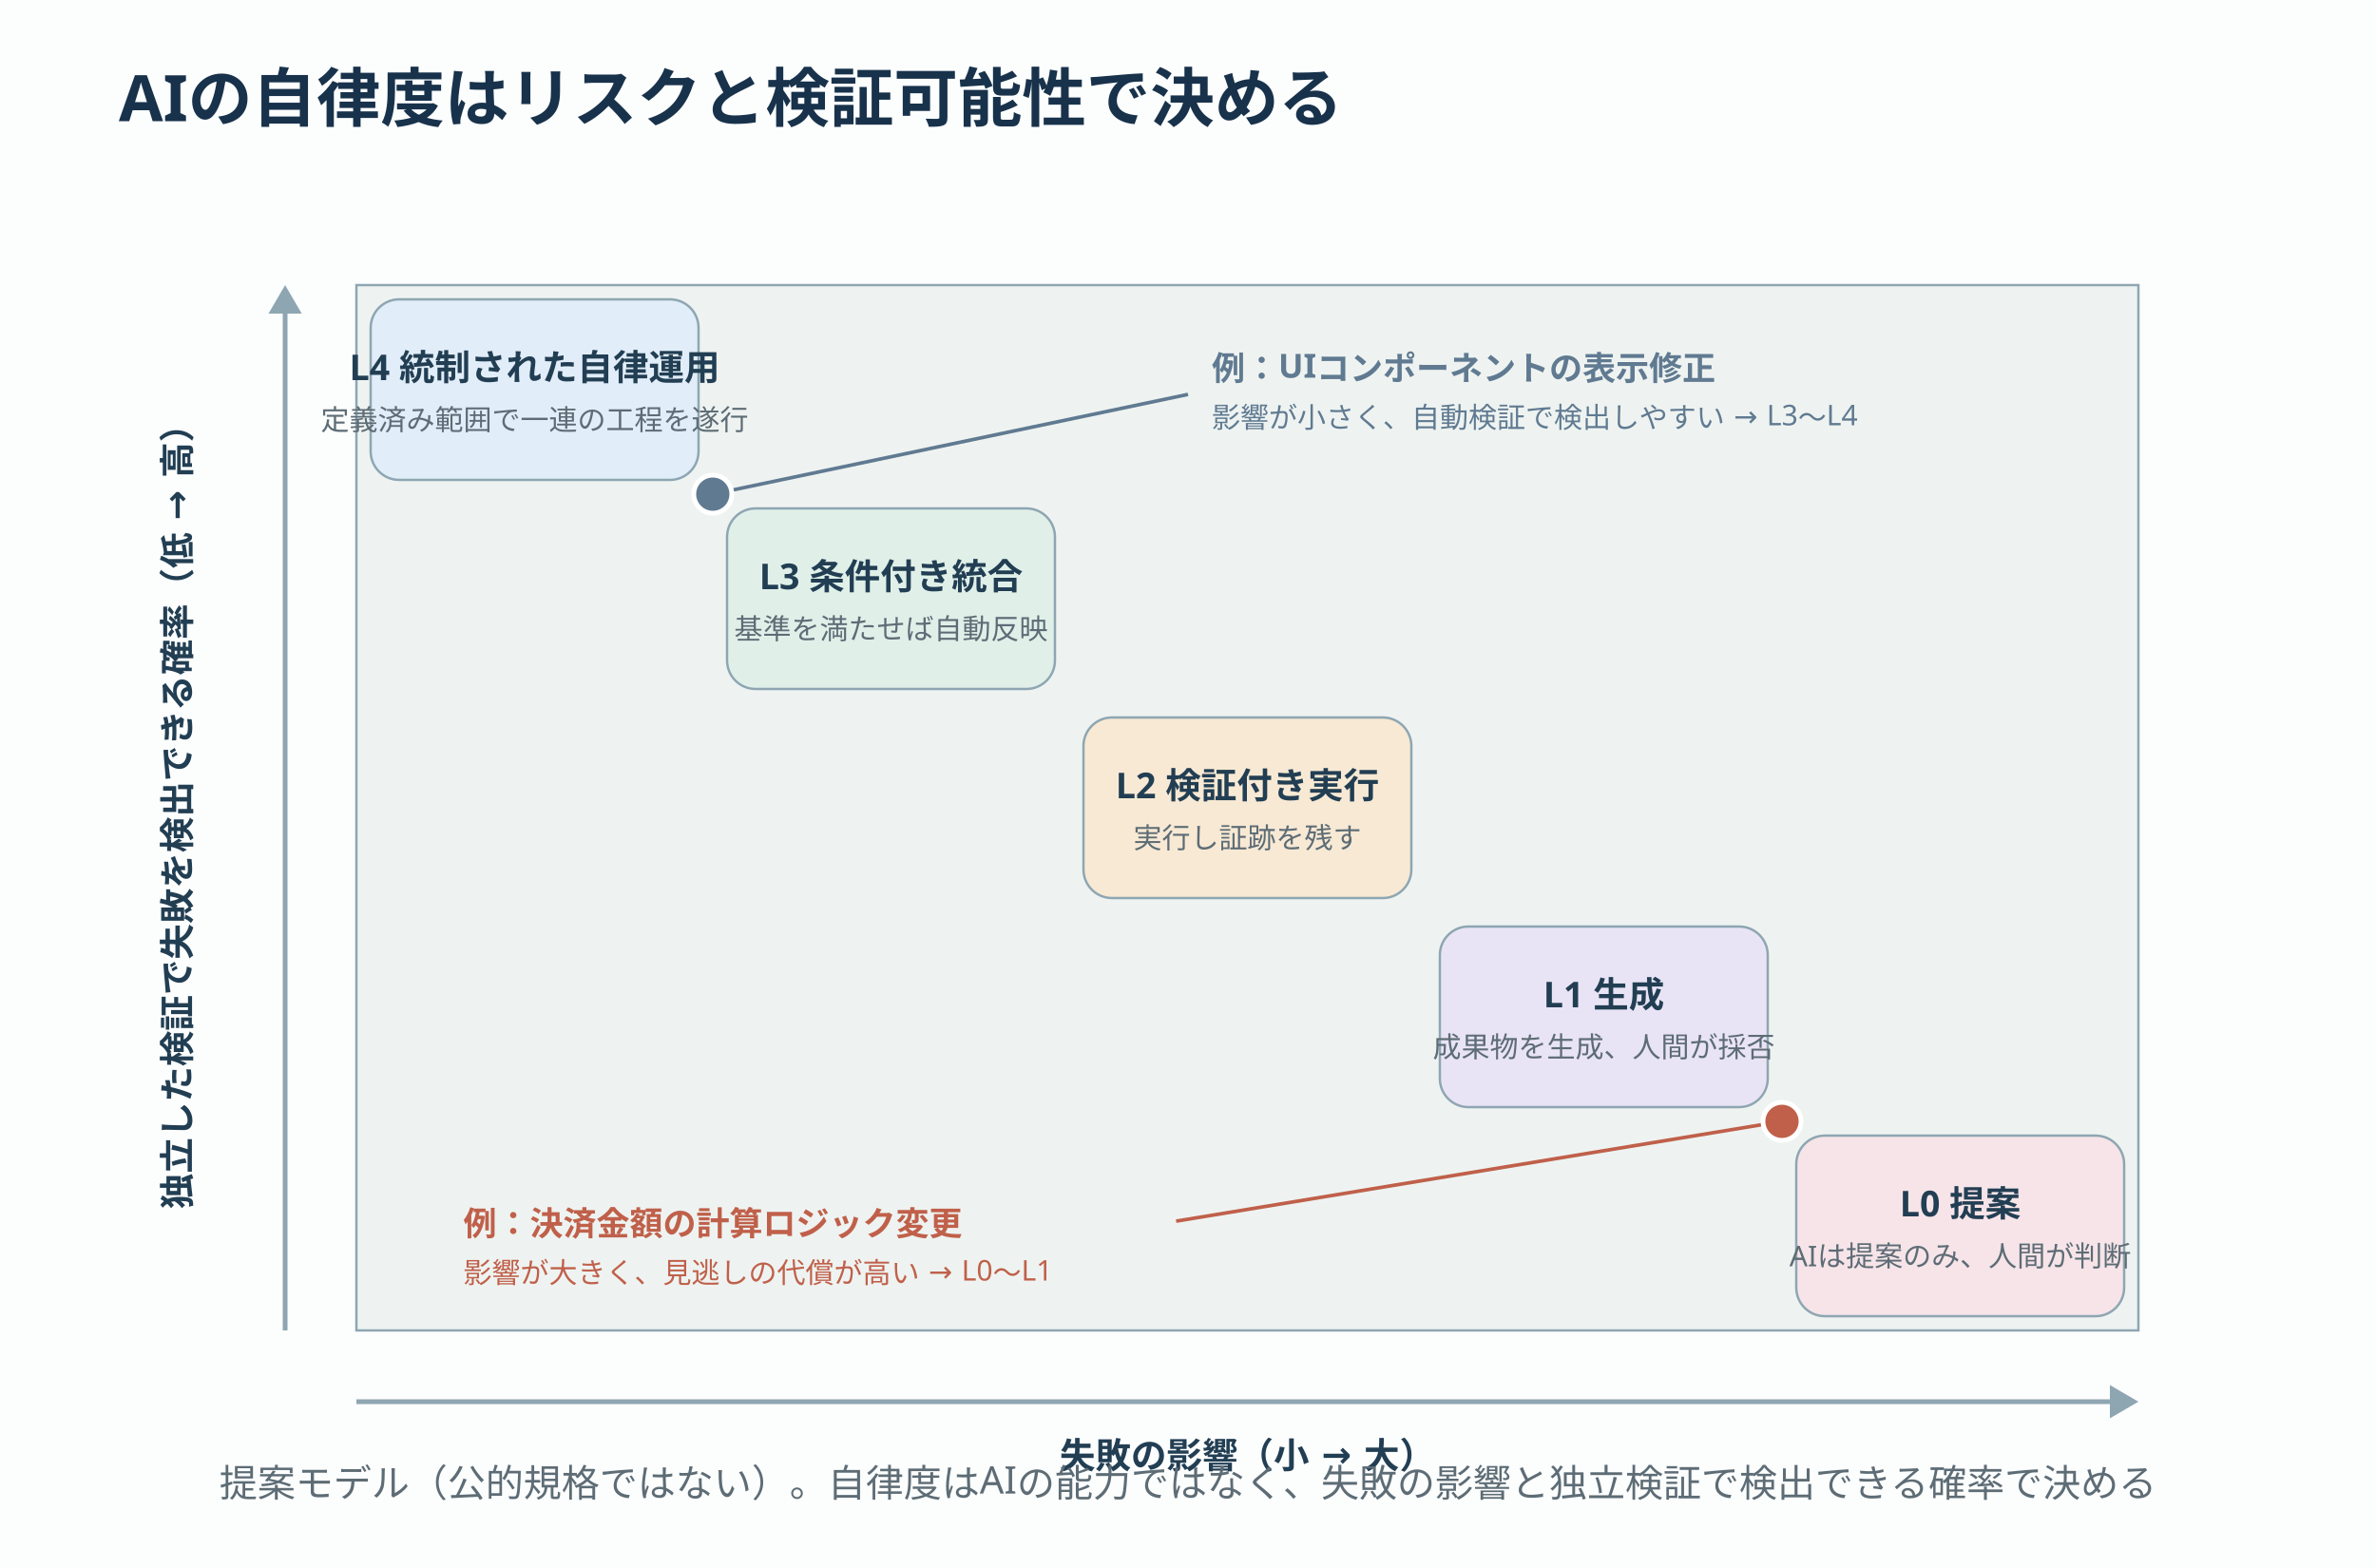
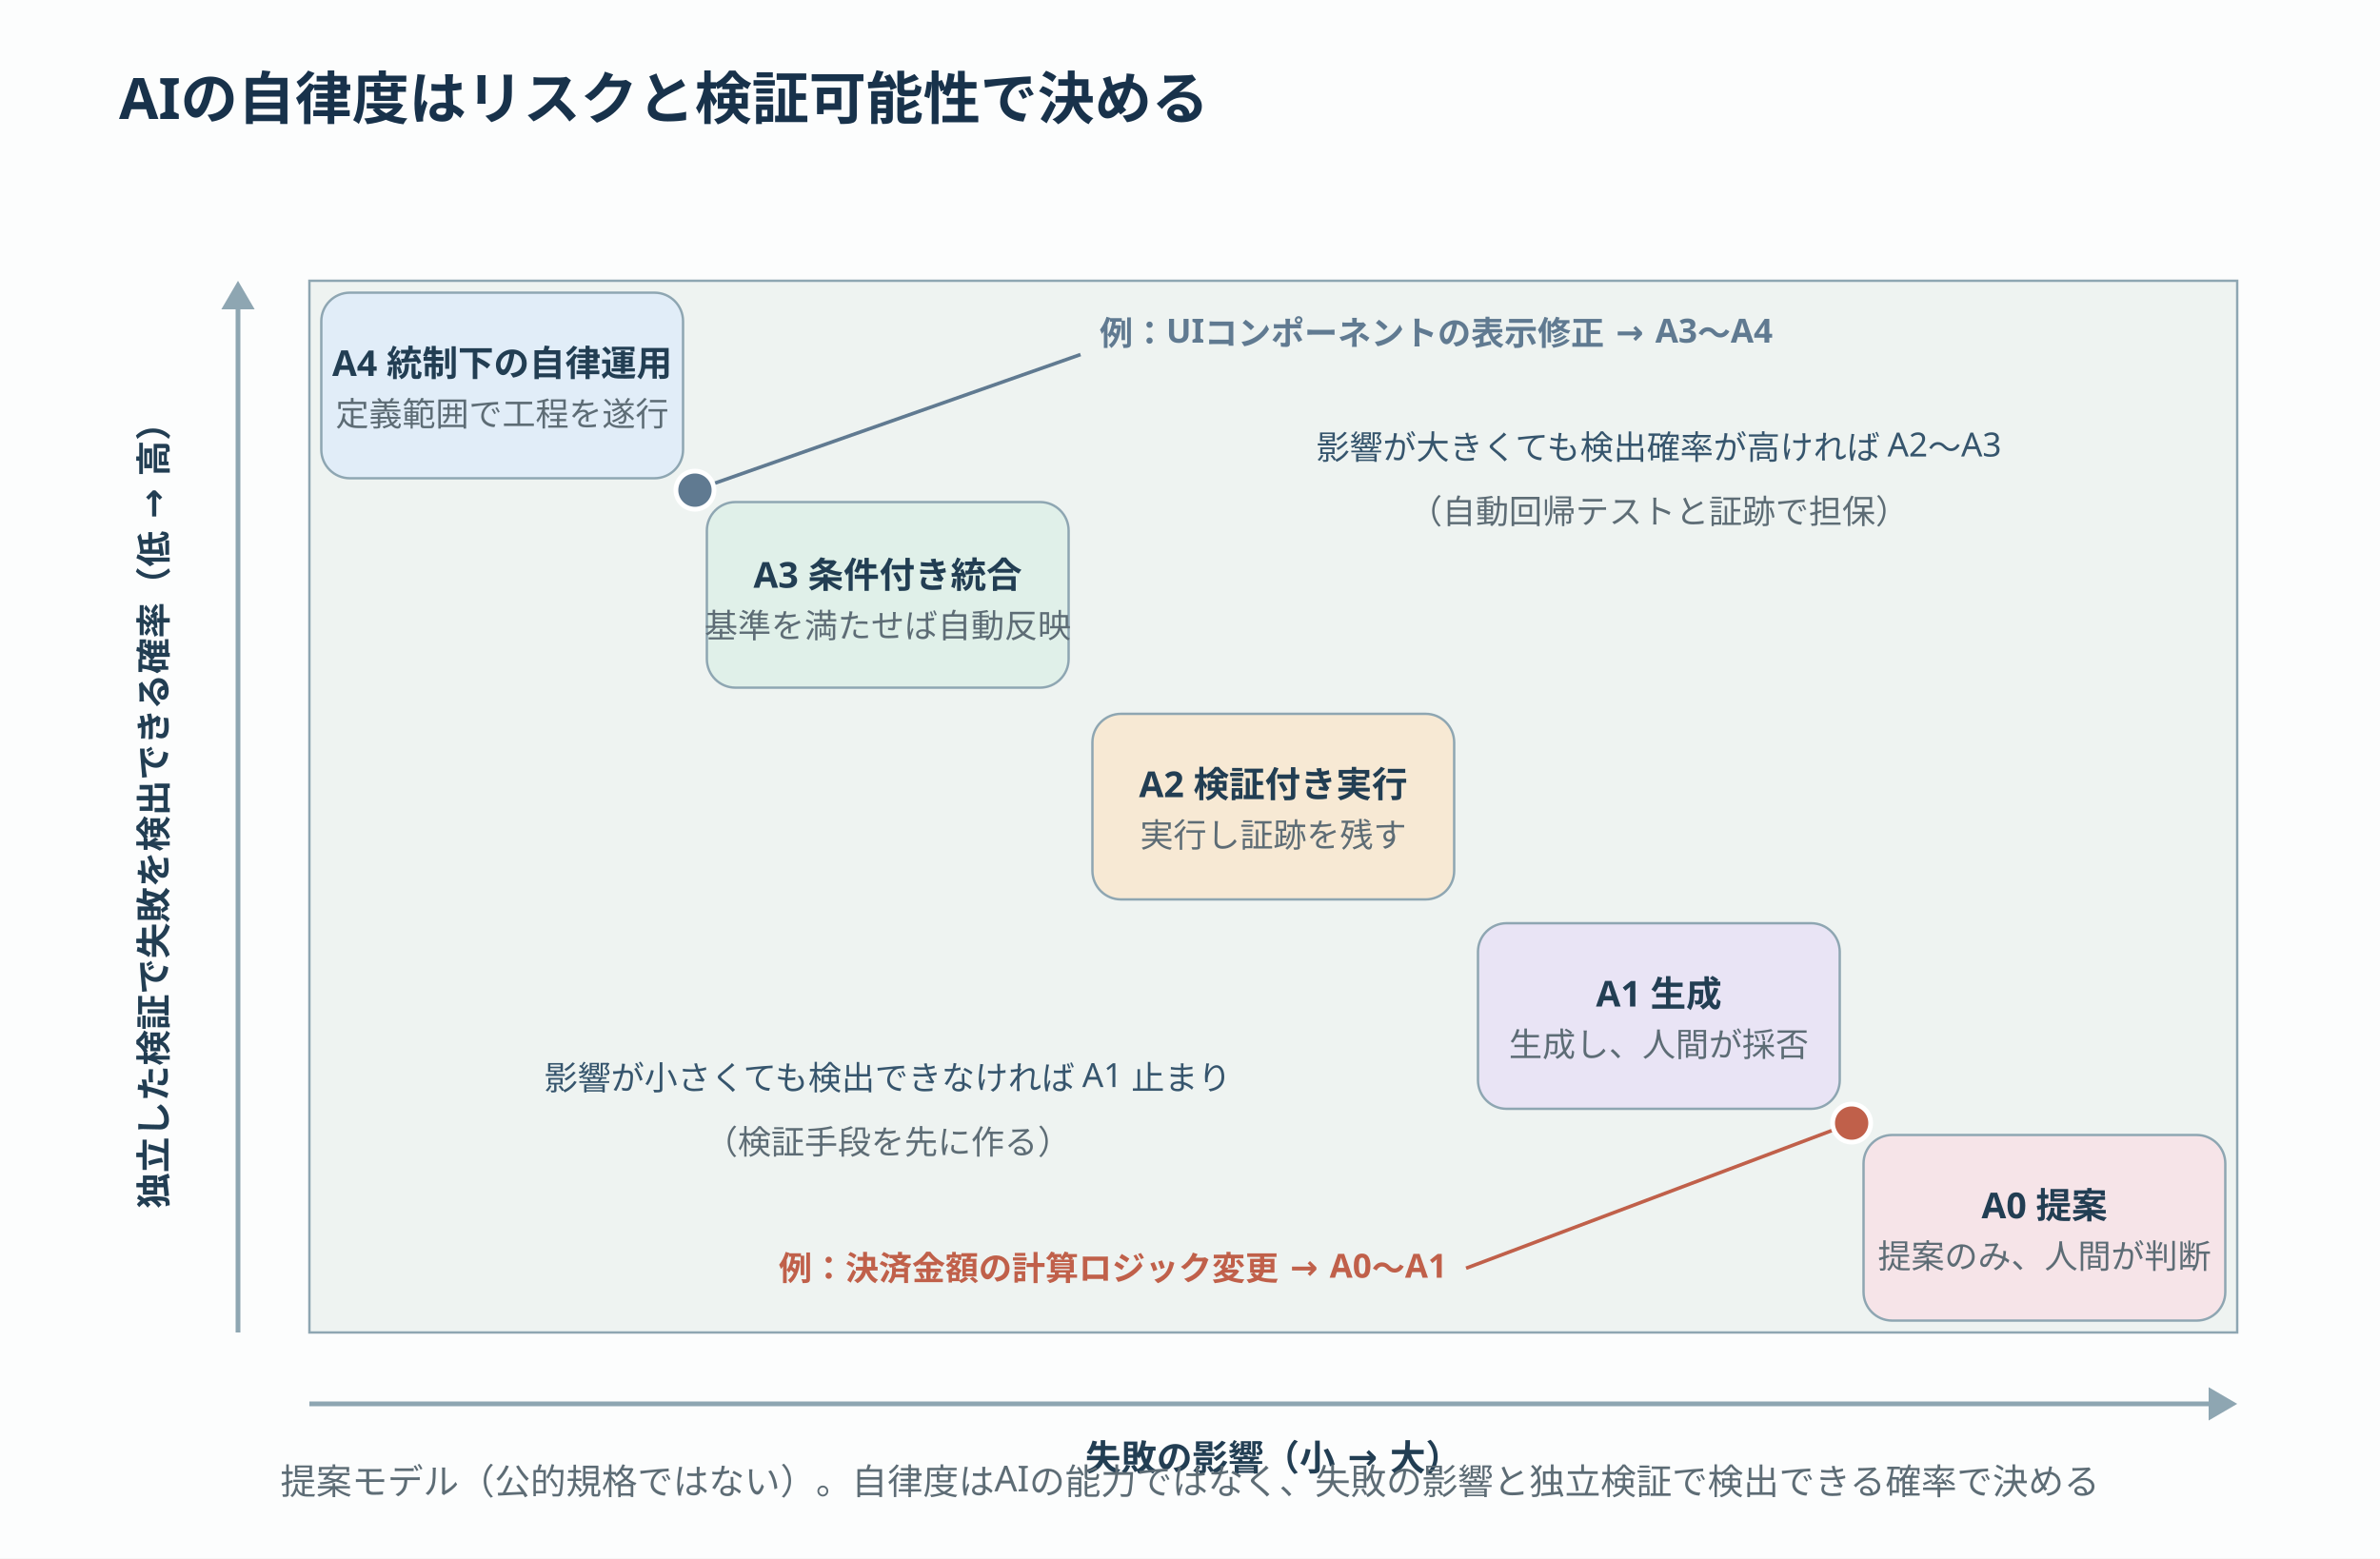
- <svg xmlns="http://www.w3.org/2000/svg" width="1000" height="660" viewBox="0 0 1000 660" role="img" aria-label="失敗の影響と検証可能性の2軸にL0からL4の自律度を配置した図。UI表示修正は高自律、決済ロジック変更は低自律">
+ <svg xmlns="http://www.w3.org/2000/svg" width="1000" height="655" viewBox="0 0 1000 655" role="img" aria-label="失敗の影響と検証可能性の2軸にA0からA4の自律度を配置した図。UI表示修正は高自律、決済ロジック変更は低自律">
  <rect width="100%" height="100%" fill="#fcfdfd" />
-   <text x="50" y="51" text-anchor="start" font-family="sans-serif" font-size="27" font-weight="700" fill="#18324b">AIの自律度はリスクと検証可能性で決める</text>
-   <rect x="150" y="120" width="750" height="440" fill="#eef3f1" stroke="#8ea6b2" />
-   <path d="M150.0 590.0 L890.0 590.0" stroke="#8ea6b2" stroke-width="2" fill="none" />
-   <polygon points="900.0,590.0 888.0,597.0 888.0,583.0" fill="#8ea6b2" />
-   <text x="525" y="618" text-anchor="middle" font-family="sans-serif" font-size="15" font-weight="700" fill="#223e53">失敗の影響（小 → 大）</text>
-   <path d="M120.0 560.0 L120.0 130.0" stroke="#8ea6b2" stroke-width="2" fill="none" />
-   <polygon points="120.0,120.0 127.0,132.0 113.0,132.0" fill="#8ea6b2" />
-   <text x="80" y="340" text-anchor="middle" font-family="sans-serif" font-size="15" font-weight="700" fill="#223e53" transform="rotate(-90 80 340)">独立した検証で失敗を検出できる確率（低 → 高）</text>
-   <rect x="156" y="126" width="138" height="76" rx="12" fill="#e1edf8" stroke="#8ea6b2" />
-   <text x="225" y="160" text-anchor="middle" font-family="sans-serif" font-size="15" font-weight="700" fill="#223e53">L4 統制された自律運用</text>
-   <text x="225" y="181" text-anchor="middle" font-family="sans-serif" font-size="12" fill="#5d6c75">定義済み範囲で一連の工程を遂行</text>
-   <rect x="306" y="214" width="138" height="76" rx="12" fill="#e0f0e9" stroke="#8ea6b2" />
-   <text x="375" y="248" text-anchor="middle" font-family="sans-serif" font-size="15" font-weight="700" fill="#223e53">L3 条件付き統合</text>
-   <text x="375" y="269" text-anchor="middle" font-family="sans-serif" font-size="12" fill="#5d6c75">基準を満たせば自動反映</text>
-   <rect x="456" y="302" width="138" height="76" rx="12" fill="#f7e9d4" stroke="#8ea6b2" />
-   <text x="525" y="336" text-anchor="middle" font-family="sans-serif" font-size="15" font-weight="700" fill="#223e53">L2 検証付き実行</text>
-   <text x="525" y="357" text-anchor="middle" font-family="sans-serif" font-size="12" fill="#5d6c75">実行し証跡を残す</text>
-   <rect x="606" y="390" width="138" height="76" rx="12" fill="#e9e4f5" stroke="#8ea6b2" />
-   <text x="675" y="424" text-anchor="middle" font-family="sans-serif" font-size="15" font-weight="700" fill="#223e53">L1 生成</text>
-   <text x="675" y="445" text-anchor="middle" font-family="sans-serif" font-size="12" fill="#5d6c75">成果物を生成、人間が採否</text>
-   <rect x="756" y="478" width="138" height="76" rx="12" fill="#f6e4e8" stroke="#8ea6b2" />
-   <text x="825" y="512" text-anchor="middle" font-family="sans-serif" font-size="15" font-weight="700" fill="#223e53">L0 提案</text>
-   <text x="825" y="533" text-anchor="middle" font-family="sans-serif" font-size="12" fill="#5d6c75">AIは提案のみ、人間が判断</text>
-   <path d="M300 208 L500 166" stroke="#607a91" stroke-width="1.5" />
-   <circle cx="300" cy="208" r="8" fill="#607a91" stroke="#fff" stroke-width="2" />
-   <text x="510" y="160" text-anchor="start" font-family="sans-serif" font-size="14" font-weight="700" fill="#607a91">例：UIコンポーネントの表示修正</text>
-   <text x="510" y="180" text-anchor="start" font-family="sans-serif" font-size="12" fill="#607a91">影響が小さく、自動検証で検出しやすい → L3〜L4</text>
-   <path d="M750 472 L495 514" stroke="#c0604a" stroke-width="1.5" />
-   <circle cx="750" cy="472" r="8" fill="#c0604a" stroke="#fff" stroke-width="2" />
-   <text x="195" y="520" text-anchor="start" font-family="sans-serif" font-size="14" font-weight="700" fill="#c0604a">例：決済金額の計算ロジック変更</text>
-   <text x="195" y="540" text-anchor="start" font-family="sans-serif" font-size="12" fill="#c0604a">影響が大きく、見逃しの代償が高い → L0〜L1</text>
-   <text x="500" y="630" text-anchor="middle" font-family="sans-serif" font-size="16" fill="#5d6c75">提案モデル（公的規格ではない）。自律度はAIの能力ではなく、失敗の影響と独立検証で検出できる確率で決める</text>
+   <text x="50" y="50" text-anchor="start" font-family="sans-serif" font-size="24" font-weight="700" fill="#18324b">AIの自律度はリスクと検証可能性で決める</text>
+   <rect x="130" y="118" width="810" height="442" fill="#eef3f1" stroke="#8ea6b2" />
+   <path d="M130.0 590.0 L930.0 590.0" stroke="#8ea6b2" stroke-width="2" fill="none" />
+   <polygon points="940.0,590.0 928.0,597.0 928.0,583.0" fill="#8ea6b2" />
+   <text x="535" y="618" text-anchor="middle" font-family="sans-serif" font-size="15" font-weight="700" fill="#223e53">失敗の影響（小 → 大）</text>
+   <path d="M100.0 560.0 L100.0 128.0" stroke="#8ea6b2" stroke-width="2" fill="none" />
+   <polygon points="100.0,118.0 107.0,130.0 93.0,130.0" fill="#8ea6b2" />
+   <text x="70" y="339" text-anchor="middle" font-family="sans-serif" font-size="15" font-weight="700" fill="#223e53" transform="rotate(-90 70 339)">独立した検証で失敗を検出できる確率（低 → 高）</text>
+   <rect x="135" y="123" width="152" height="78" rx="12" fill="#e1edf8" stroke="#8ea6b2" />
+   <text x="211" y="158" text-anchor="middle" font-family="sans-serif" font-size="15" font-weight="700" fill="#223e53">A4 統制下の自律運用</text>
+   <text x="211" y="179" text-anchor="middle" font-family="sans-serif" font-size="14" fill="#5d6c75">定義範囲で工程を遂行</text>
+   <rect x="297" y="211" width="152" height="78" rx="12" fill="#e0f0e9" stroke="#8ea6b2" />
+   <text x="373" y="247" text-anchor="middle" font-family="sans-serif" font-size="15" font-weight="700" fill="#223e53">A3 条件付き統合</text>
+   <text x="373" y="268" text-anchor="middle" font-family="sans-serif" font-size="14" fill="#5d6c75">基準を満たせば自動反映</text>
+   <rect x="459" y="300" width="152" height="78" rx="12" fill="#f7e9d4" stroke="#8ea6b2" />
+   <text x="535" y="335" text-anchor="middle" font-family="sans-serif" font-size="15" font-weight="700" fill="#223e53">A2 検証付き実行</text>
+   <text x="535" y="356" text-anchor="middle" font-family="sans-serif" font-size="14" fill="#5d6c75">実行し証跡を残す</text>
+   <rect x="621" y="388" width="152" height="78" rx="12" fill="#e9e4f5" stroke="#8ea6b2" />
+   <text x="697" y="423" text-anchor="middle" font-family="sans-serif" font-size="15" font-weight="700" fill="#223e53">A1 生成</text>
+   <text x="697" y="444" text-anchor="middle" font-family="sans-serif" font-size="14" fill="#5d6c75">生成し、人間が採否</text>
+   <rect x="783" y="477" width="152" height="78" rx="12" fill="#f6e4e8" stroke="#8ea6b2" />
+   <text x="859" y="512" text-anchor="middle" font-family="sans-serif" font-size="15" font-weight="700" fill="#223e53">A0 提案</text>
+   <text x="859" y="533" text-anchor="middle" font-family="sans-serif" font-size="14" fill="#5d6c75">提案のみ、人間が判断</text>
+   <text x="697" y="193" text-anchor="middle" font-family="sans-serif" font-size="14" fill="#36556d">影響が大きくても検出確率が高ければ A2〜A3</text>
+   <text x="697" y="220" text-anchor="middle" font-family="sans-serif" font-size="14" fill="#5d6c75">（自動回帰テストと証跡で担保）</text>
+   <text x="373" y="458" text-anchor="middle" font-family="sans-serif" font-size="14" fill="#36556d">影響が小さくても検出できなければ A1 止まり</text>
+   <text x="373" y="485" text-anchor="middle" font-family="sans-serif" font-size="14" fill="#5d6c75">（検証手段を先に作る）</text>
+   <path d="M292 206 L454 149" stroke="#607a91" stroke-width="1.5" />
+   <circle cx="292" cy="206" r="8" fill="#607a91" stroke="#fff" stroke-width="2" />
+   <text x="462" y="145" text-anchor="start" font-family="sans-serif" font-size="14" font-weight="700" fill="#607a91">例：UIコンポーネントの表示修正 → A3〜A4</text>
+   <path d="M778 472 L616 533" stroke="#c0604a" stroke-width="1.5" />
+   <circle cx="778" cy="472" r="8" fill="#c0604a" stroke="#fff" stroke-width="2" />
+   <text x="608" y="538" text-anchor="end" font-family="sans-serif" font-size="14" font-weight="700" fill="#c0604a">例：決済金額の計算ロジック変更 → A0〜A1</text>
+   <text x="500" y="628" text-anchor="middle" font-family="sans-serif" font-size="15" fill="#5d6c75">提案モデル（公的規格ではない）。自律度はAIの能力ではなく、失敗の影響と独立検証で検出できる確率で決める</text>
</svg>
